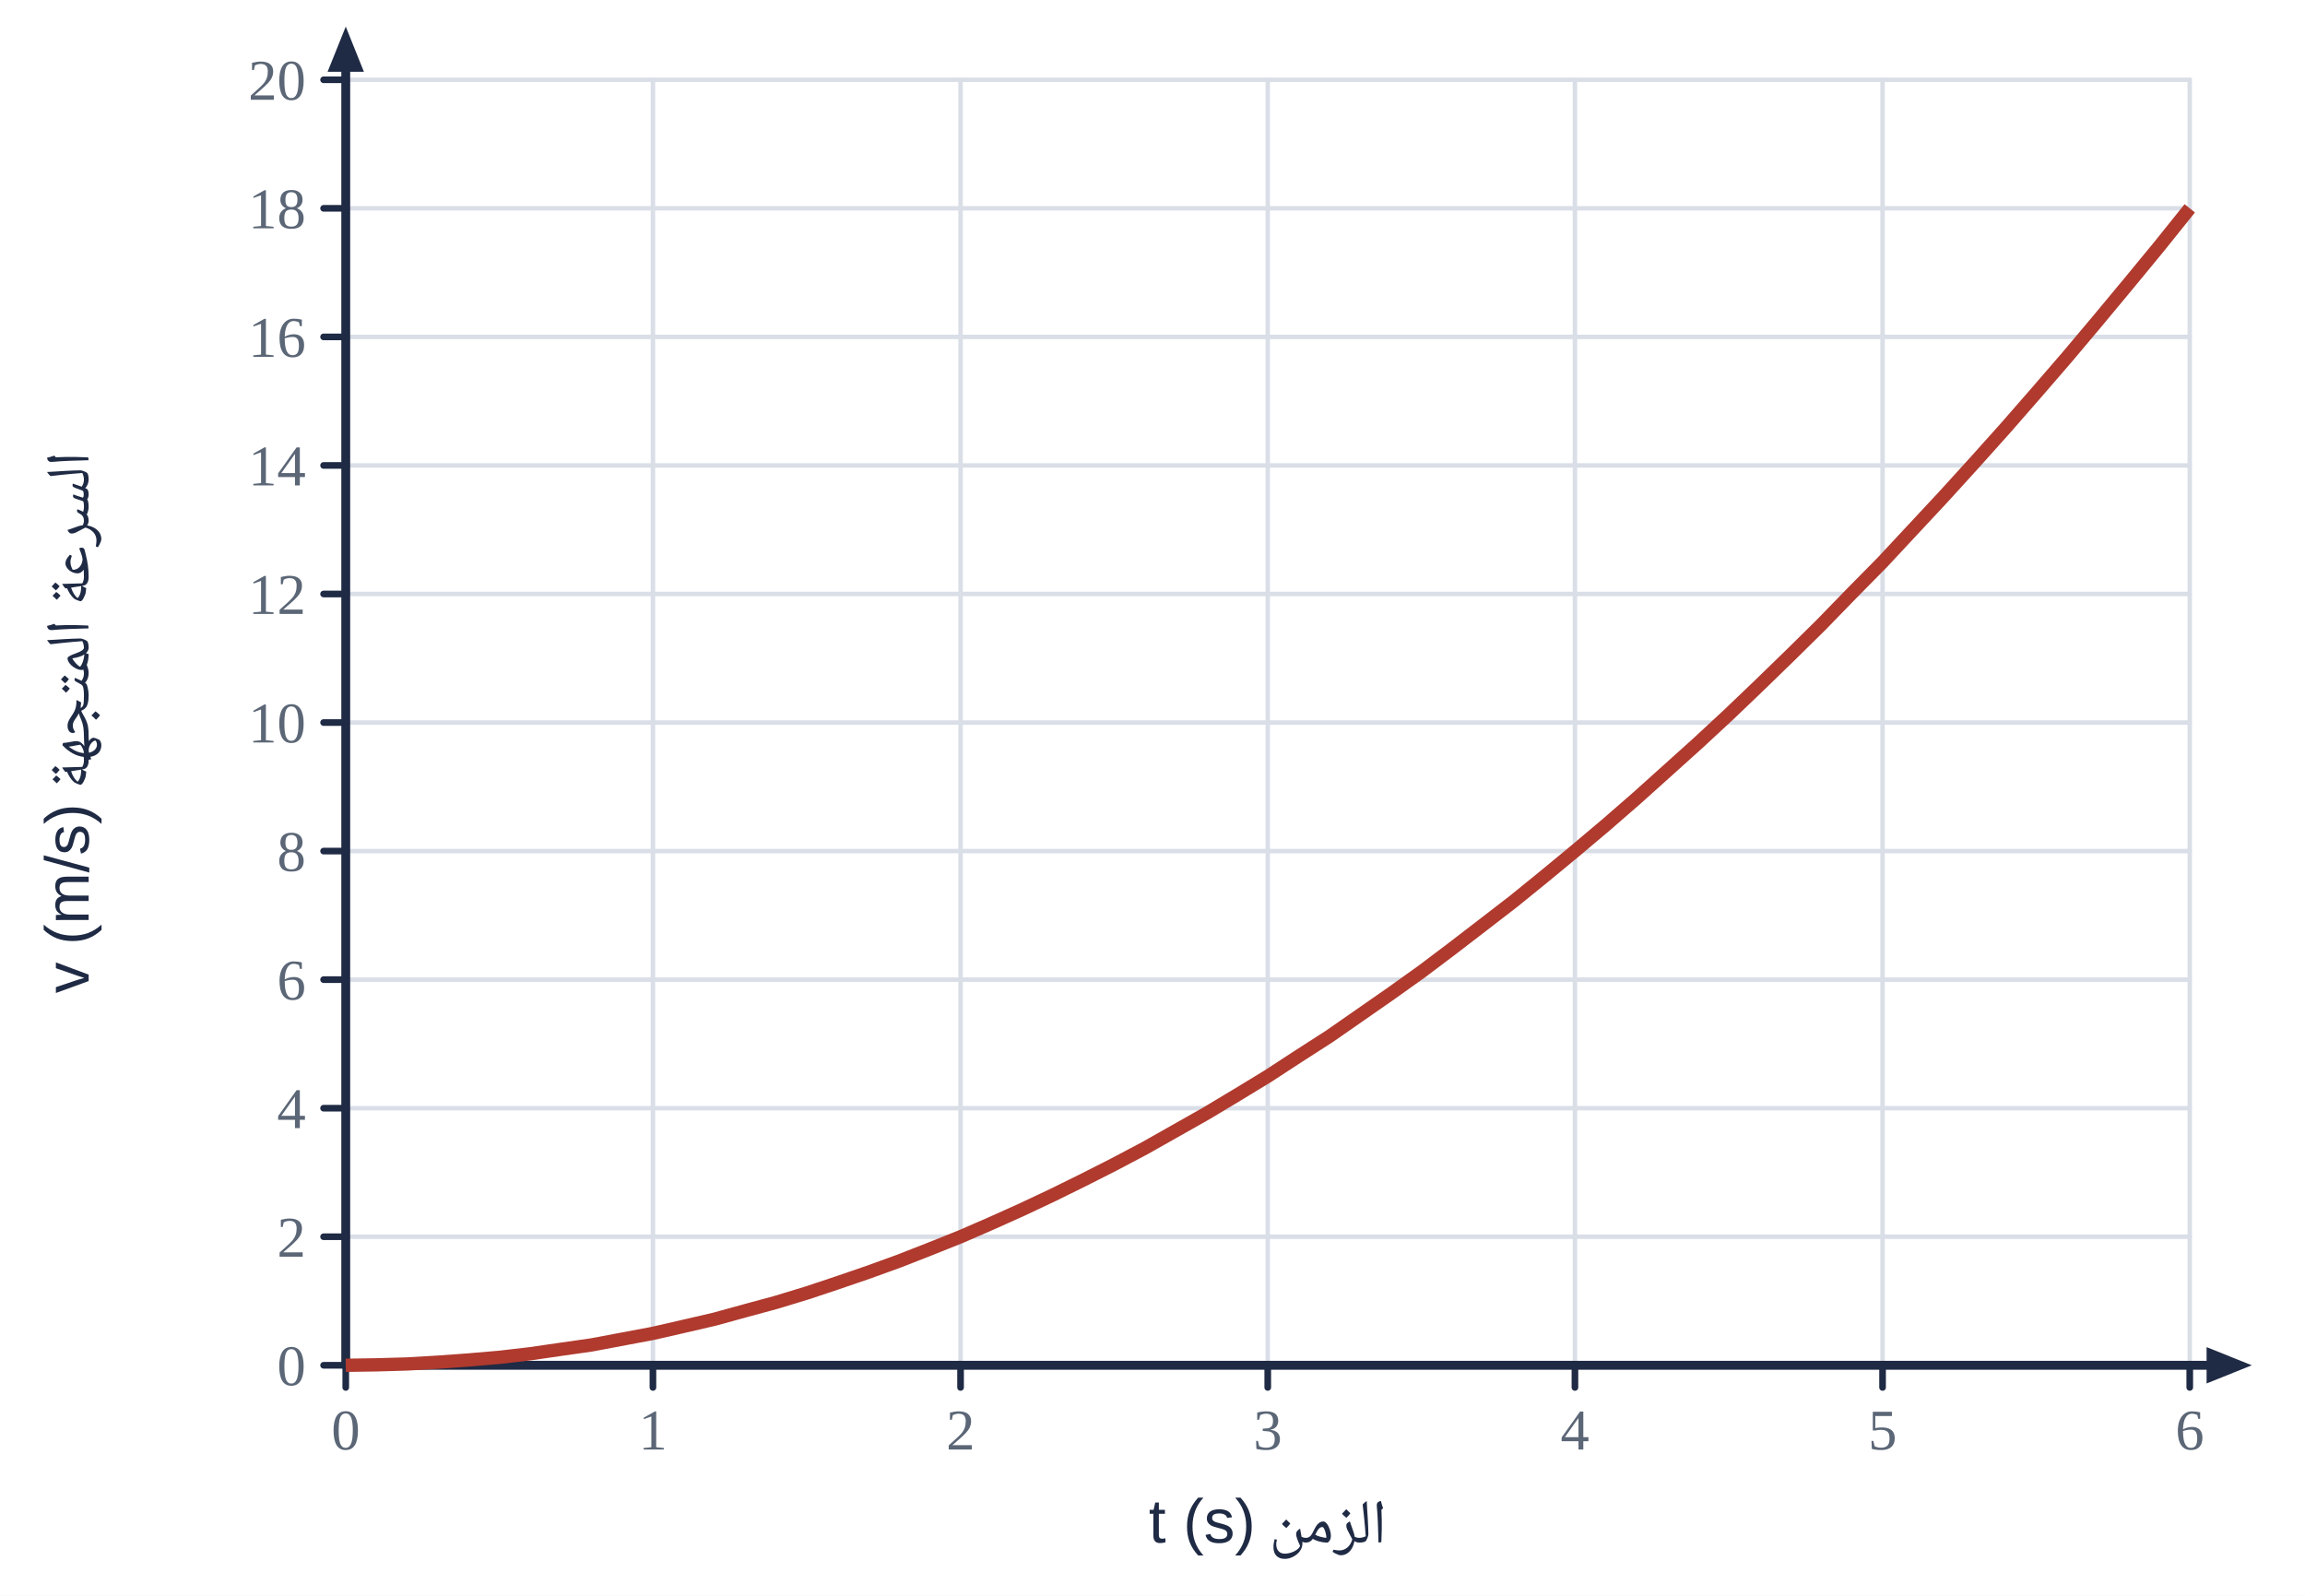
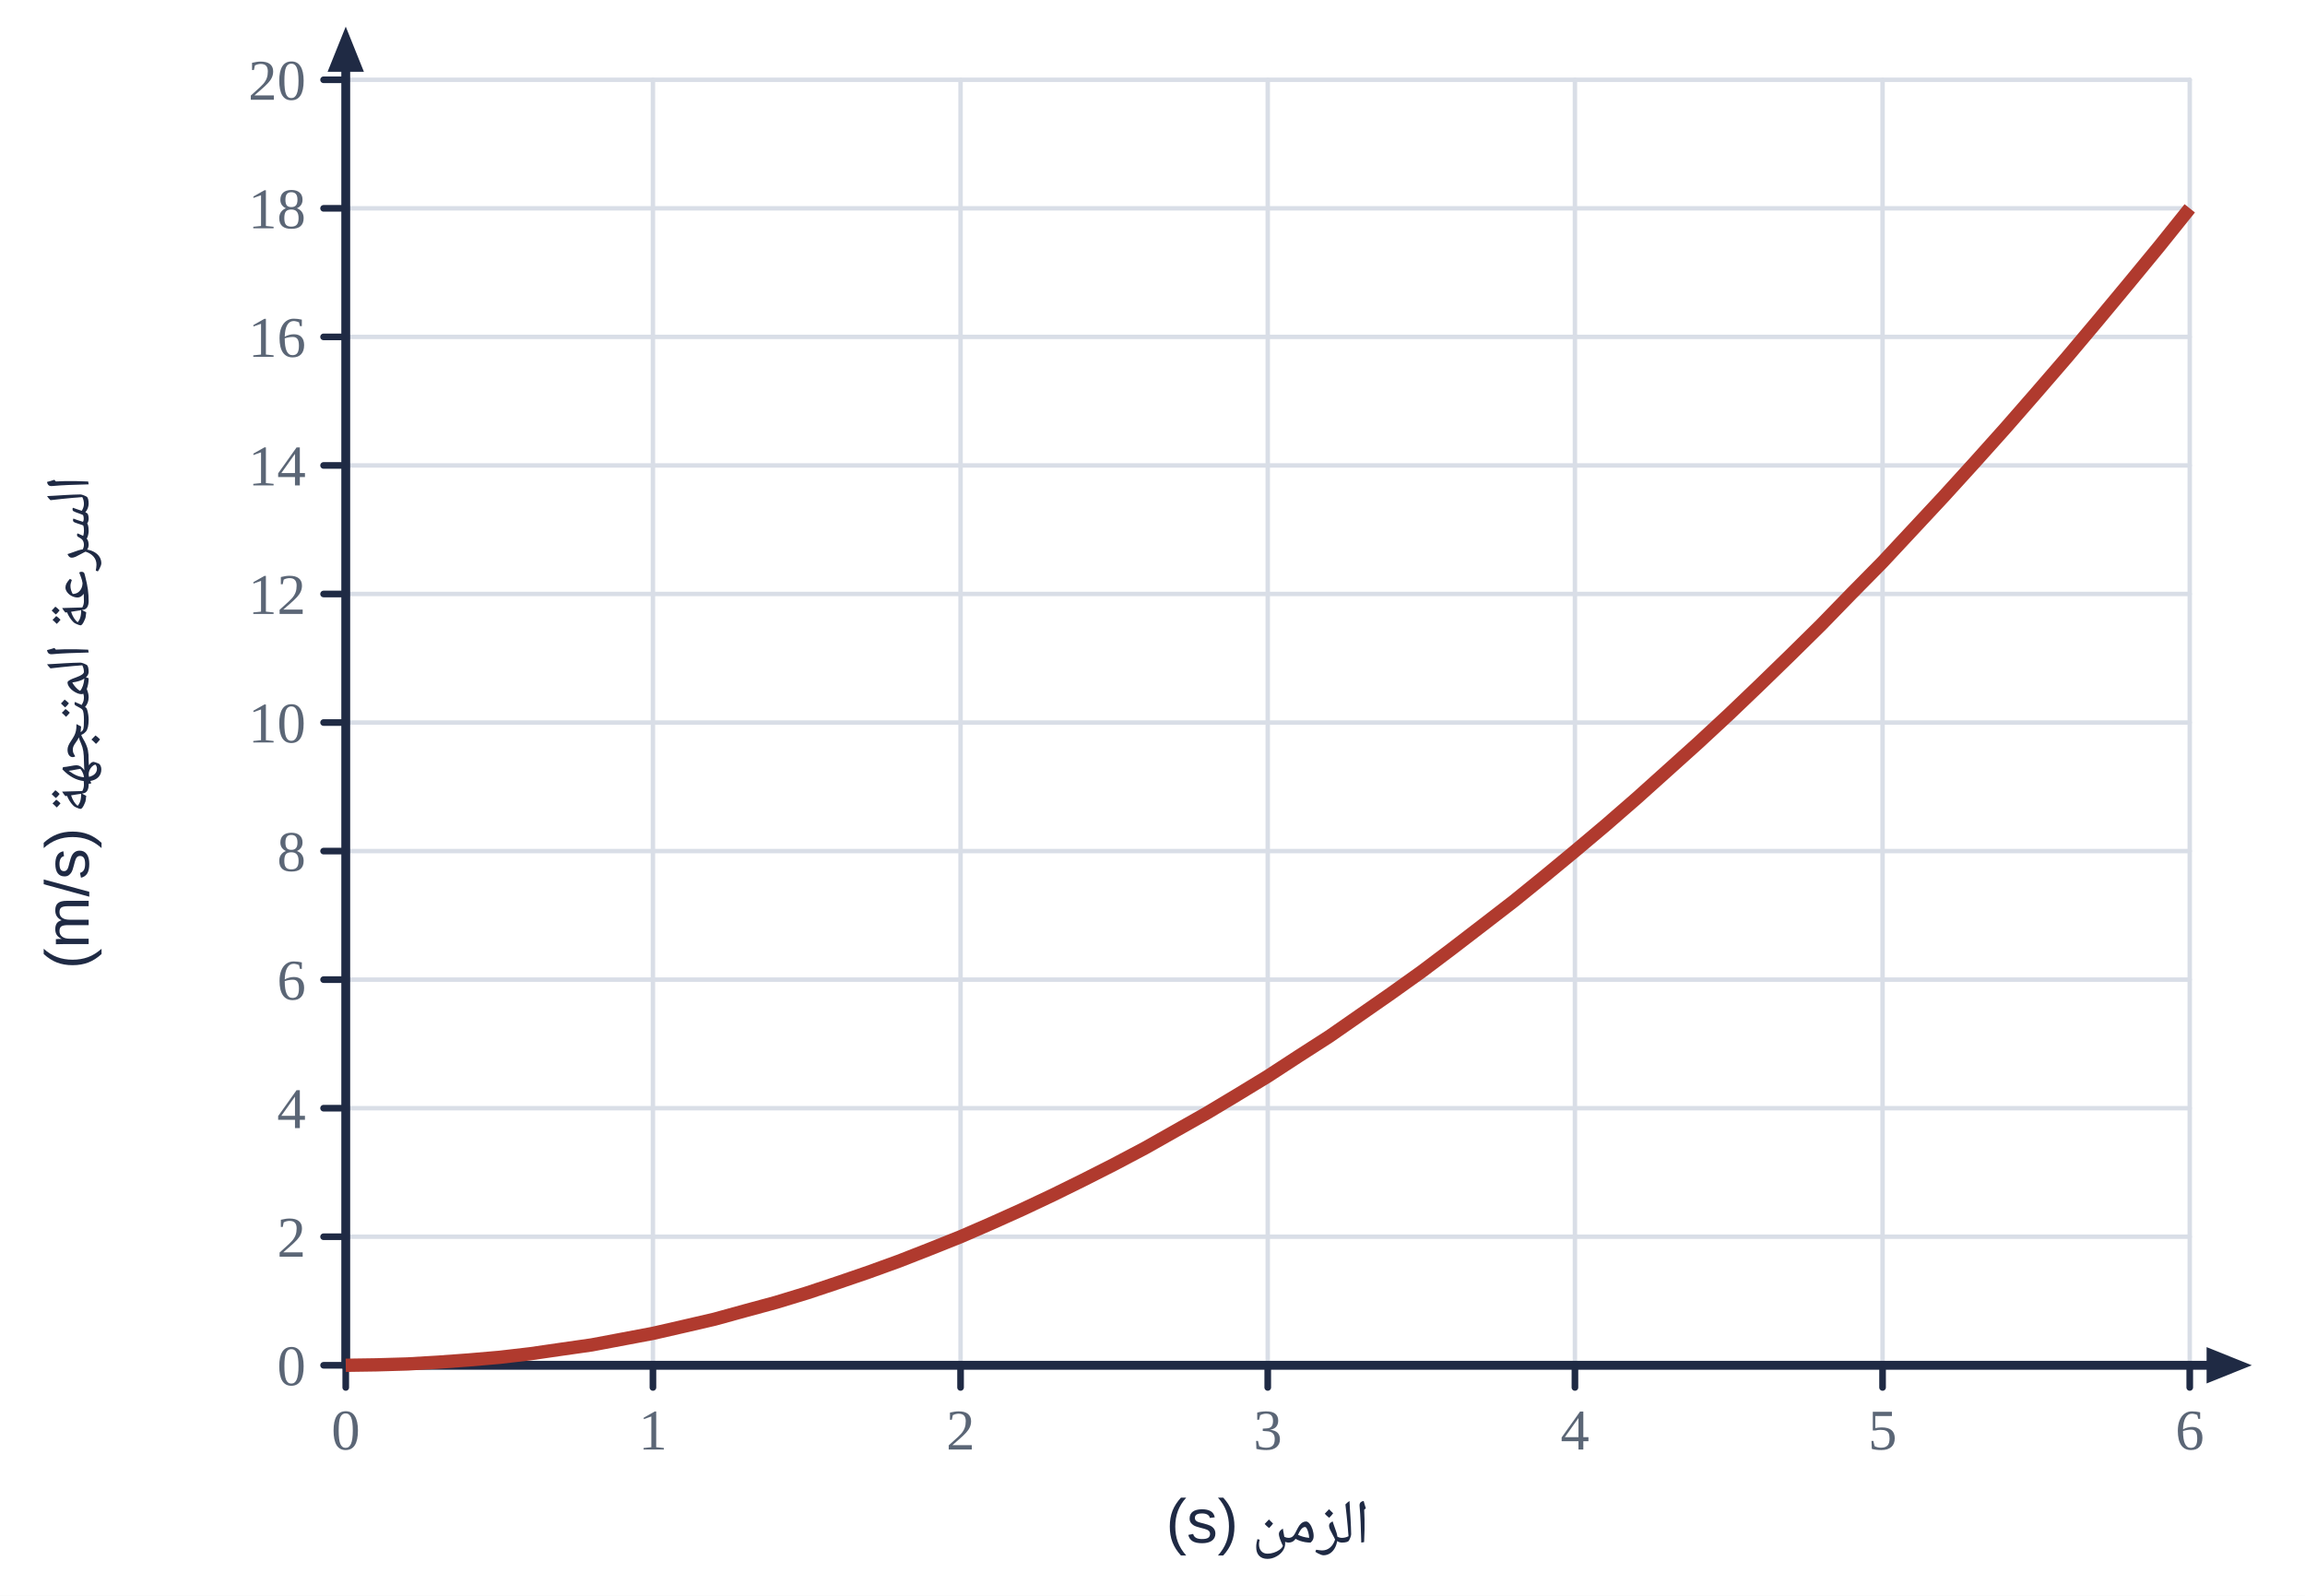
<svg xmlns="http://www.w3.org/2000/svg" viewBox="0 0 520 360" width="520" height="360">
  <rect width="520" height="360" fill="#fff" />
  <line x1="78.0" y1="18.0" x2="78.0" y2="308.0" stroke="#d9dee7" stroke-width="1" stroke-linecap="round" />
  <line x1="147.3" y1="18.0" x2="147.3" y2="308.0" stroke="#d9dee7" stroke-width="1" stroke-linecap="round" />
  <line x1="216.7" y1="18.0" x2="216.7" y2="308.0" stroke="#d9dee7" stroke-width="1" stroke-linecap="round" />
  <line x1="286.0" y1="18.0" x2="286.0" y2="308.0" stroke="#d9dee7" stroke-width="1" stroke-linecap="round" />
  <line x1="355.3" y1="18.0" x2="355.3" y2="308.0" stroke="#d9dee7" stroke-width="1" stroke-linecap="round" />
  <line x1="424.7" y1="18.0" x2="424.7" y2="308.0" stroke="#d9dee7" stroke-width="1" stroke-linecap="round" />
  <line x1="494.0" y1="18.0" x2="494.0" y2="308.0" stroke="#d9dee7" stroke-width="1" stroke-linecap="round" />
  <line x1="78.0" y1="308.0" x2="494.0" y2="308.0" stroke="#d9dee7" stroke-width="1" stroke-linecap="round" />
  <line x1="78.0" y1="279.0" x2="494.0" y2="279.0" stroke="#d9dee7" stroke-width="1" stroke-linecap="round" />
  <line x1="78.0" y1="250.0" x2="494.0" y2="250.0" stroke="#d9dee7" stroke-width="1" stroke-linecap="round" />
  <line x1="78.0" y1="221.0" x2="494.0" y2="221.0" stroke="#d9dee7" stroke-width="1" stroke-linecap="round" />
  <line x1="78.0" y1="192.0" x2="494.0" y2="192.0" stroke="#d9dee7" stroke-width="1" stroke-linecap="round" />
  <line x1="78.0" y1="163.0" x2="494.0" y2="163.0" stroke="#d9dee7" stroke-width="1" stroke-linecap="round" />
  <line x1="78.0" y1="134.0" x2="494.0" y2="134.0" stroke="#d9dee7" stroke-width="1" stroke-linecap="round" />
  <line x1="78.0" y1="105.0" x2="494.0" y2="105.0" stroke="#d9dee7" stroke-width="1" stroke-linecap="round" />
  <line x1="78.0" y1="76.0" x2="494.0" y2="76.0" stroke="#d9dee7" stroke-width="1" stroke-linecap="round" />
  <line x1="78.0" y1="47.0" x2="494.0" y2="47.0" stroke="#d9dee7" stroke-width="1" stroke-linecap="round" />
  <line x1="78.0" y1="18.0" x2="494.0" y2="18.0" stroke="#d9dee7" stroke-width="1" stroke-linecap="round" />
  <line x1="78.0" y1="308.0" x2="501.4" y2="308.0" stroke="#1f2a44" stroke-width="2" stroke-linecap="round" />
  <polygon points="508.0,308.0 497.8,312.1 497.8,303.9" fill="#1f2a44" />
  <line x1="78.0" y1="308.0" x2="78.0" y2="12.6" stroke="#1f2a44" stroke-width="2" stroke-linecap="round" />
  <polygon points="78.0,6.0 82.1,16.2 73.9,16.2" fill="#1f2a44" />
  <line x1="78.0" y1="308.0" x2="78.0" y2="313.0" stroke="#1f2a44" stroke-width="1.5" stroke-linecap="round" />
  <text x="78.0" y="327.0" text-anchor="middle" font-size="13" fill="#5b6676" font-weight="normal" font-family="'Times New Roman',Times,serif">0</text>
  <line x1="147.3" y1="308.0" x2="147.3" y2="313.0" stroke="#1f2a44" stroke-width="1.5" stroke-linecap="round" />
  <text x="147.3" y="327.0" text-anchor="middle" font-size="13" fill="#5b6676" font-weight="normal" font-family="'Times New Roman',Times,serif">1</text>
  <line x1="216.7" y1="308.0" x2="216.7" y2="313.0" stroke="#1f2a44" stroke-width="1.5" stroke-linecap="round" />
  <text x="216.7" y="327.0" text-anchor="middle" font-size="13" fill="#5b6676" font-weight="normal" font-family="'Times New Roman',Times,serif">2</text>
  <line x1="286.0" y1="308.0" x2="286.0" y2="313.0" stroke="#1f2a44" stroke-width="1.5" stroke-linecap="round" />
  <text x="286.0" y="327.0" text-anchor="middle" font-size="13" fill="#5b6676" font-weight="normal" font-family="'Times New Roman',Times,serif">3</text>
  <line x1="355.3" y1="308.0" x2="355.3" y2="313.0" stroke="#1f2a44" stroke-width="1.5" stroke-linecap="round" />
  <text x="355.3" y="327.0" text-anchor="middle" font-size="13" fill="#5b6676" font-weight="normal" font-family="'Times New Roman',Times,serif">4</text>
  <line x1="424.7" y1="308.0" x2="424.7" y2="313.0" stroke="#1f2a44" stroke-width="1.5" stroke-linecap="round" />
  <text x="424.7" y="327.0" text-anchor="middle" font-size="13" fill="#5b6676" font-weight="normal" font-family="'Times New Roman',Times,serif">5</text>
  <line x1="494.0" y1="308.0" x2="494.0" y2="313.0" stroke="#1f2a44" stroke-width="1.5" stroke-linecap="round" />
  <text x="494.0" y="327.0" text-anchor="middle" font-size="13" fill="#5b6676" font-weight="normal" font-family="'Times New Roman',Times,serif">6</text>
  <line x1="73.0" y1="308.0" x2="78.0" y2="308.0" stroke="#1f2a44" stroke-width="1.5" stroke-linecap="round" />
  <text x="69.0" y="312.5" text-anchor="end" font-size="13" fill="#5b6676" font-weight="normal" font-family="'Times New Roman',Times,serif">0</text>
  <line x1="73.0" y1="279.0" x2="78.0" y2="279.0" stroke="#1f2a44" stroke-width="1.5" stroke-linecap="round" />
  <text x="69.0" y="283.5" text-anchor="end" font-size="13" fill="#5b6676" font-weight="normal" font-family="'Times New Roman',Times,serif">2</text>
  <line x1="73.0" y1="250.0" x2="78.0" y2="250.0" stroke="#1f2a44" stroke-width="1.5" stroke-linecap="round" />
  <text x="69.0" y="254.5" text-anchor="end" font-size="13" fill="#5b6676" font-weight="normal" font-family="'Times New Roman',Times,serif">4</text>
  <line x1="73.0" y1="221.0" x2="78.0" y2="221.0" stroke="#1f2a44" stroke-width="1.5" stroke-linecap="round" />
  <text x="69.0" y="225.5" text-anchor="end" font-size="13" fill="#5b6676" font-weight="normal" font-family="'Times New Roman',Times,serif">6</text>
  <line x1="73.0" y1="192.0" x2="78.0" y2="192.0" stroke="#1f2a44" stroke-width="1.5" stroke-linecap="round" />
  <text x="69.0" y="196.5" text-anchor="end" font-size="13" fill="#5b6676" font-weight="normal" font-family="'Times New Roman',Times,serif">8</text>
  <line x1="73.0" y1="163.0" x2="78.0" y2="163.0" stroke="#1f2a44" stroke-width="1.5" stroke-linecap="round" />
  <text x="69.0" y="167.5" text-anchor="end" font-size="13" fill="#5b6676" font-weight="normal" font-family="'Times New Roman',Times,serif">10</text>
  <line x1="73.0" y1="134.0" x2="78.0" y2="134.0" stroke="#1f2a44" stroke-width="1.5" stroke-linecap="round" />
  <text x="69.0" y="138.5" text-anchor="end" font-size="13" fill="#5b6676" font-weight="normal" font-family="'Times New Roman',Times,serif">12</text>
  <line x1="73.0" y1="105.0" x2="78.0" y2="105.0" stroke="#1f2a44" stroke-width="1.5" stroke-linecap="round" />
  <text x="69.0" y="109.5" text-anchor="end" font-size="13" fill="#5b6676" font-weight="normal" font-family="'Times New Roman',Times,serif">14</text>
  <line x1="73.0" y1="76.0" x2="78.0" y2="76.0" stroke="#1f2a44" stroke-width="1.5" stroke-linecap="round" />
  <text x="69.0" y="80.5" text-anchor="end" font-size="13" fill="#5b6676" font-weight="normal" font-family="'Times New Roman',Times,serif">16</text>
  <line x1="73.0" y1="47.0" x2="78.0" y2="47.0" stroke="#1f2a44" stroke-width="1.5" stroke-linecap="round" />
  <text x="69.0" y="51.5" text-anchor="end" font-size="13" fill="#5b6676" font-weight="normal" font-family="'Times New Roman',Times,serif">18</text>
  <line x1="73.0" y1="18.0" x2="78.0" y2="18.0" stroke="#1f2a44" stroke-width="1.5" stroke-linecap="round" />
  <text x="69.0" y="22.5" text-anchor="end" font-size="13" fill="#5b6676" font-weight="normal" font-family="'Times New Roman',Times,serif">20</text>
-   <text x="286.0" y="348.0" text-anchor="middle" font-size="14" fill="#1f2a44" font-weight="normal" font-family="'IBM Plex Sans Arabic','Noto Naskh Arabic',Tahoma,Arial,sans-serif" direction="rtl">الزمن t (s)</text>
-   <text x="20.0" y="163.0" text-anchor="middle" font-size="14" fill="#1f2a44" font-weight="normal" font-family="'IBM Plex Sans Arabic','Noto Naskh Arabic',Tahoma,Arial,sans-serif" direction="rtl" transform="rotate(-90 20 163.0)">السرعة المتجهة v (m/s)</text>
+   <text x="286.0" y="348.0" text-anchor="middle" font-size="14" fill="#1f2a44" font-weight="normal" font-family="'IBM Plex Sans Arabic','Noto Naskh Arabic',Tahoma,Arial,sans-serif" direction="rtl">الزمن (s)</text>
+   <text x="20.0" y="163.0" text-anchor="middle" font-size="14" fill="#1f2a44" font-weight="normal" font-family="'IBM Plex Sans Arabic','Noto Naskh Arabic',Tahoma,Arial,sans-serif" direction="rtl" transform="rotate(-90 20 163.0)">السرعة المتجهة (m/s)</text>
  <polyline points="78.0,308.0 84.9,307.9 91.9,307.7 98.8,307.3 105.7,306.8 112.7,306.2 119.6,305.4 126.5,304.4 133.5,303.4 140.4,302.1 147.3,300.8 154.3,299.2 161.2,297.6 168.1,295.7 175.1,293.8 182.0,291.7 188.9,289.4 195.9,287.0 202.8,284.5 209.7,281.8 216.7,279.0 223.6,276.0 230.5,272.9 237.5,269.6 244.4,266.2 251.3,262.7 258.3,259.0 265.2,255.1 272.1,251.2 279.1,247.0 286.0,242.8 292.9,238.3 299.9,233.8 306.8,229.0 313.7,224.2 320.7,219.2 327.6,214.0 334.5,208.7 341.5,203.3 348.4,197.7 355.3,192.0 362.3,186.1 369.2,180.1 376.1,173.9 383.1,167.6 390.0,161.2 396.9,154.6 403.9,147.8 410.8,141.0 417.7,133.9 424.7,126.8 431.6,119.4 438.5,112.0 445.5,104.3 452.4,96.6 459.3,88.7 466.3,80.6 473.2,72.4 480.1,64.1 487.1,55.6 494.0,47.0" fill="none" stroke="#b03a2e" stroke-width="3" stroke-linejoin="round" />
</svg>
